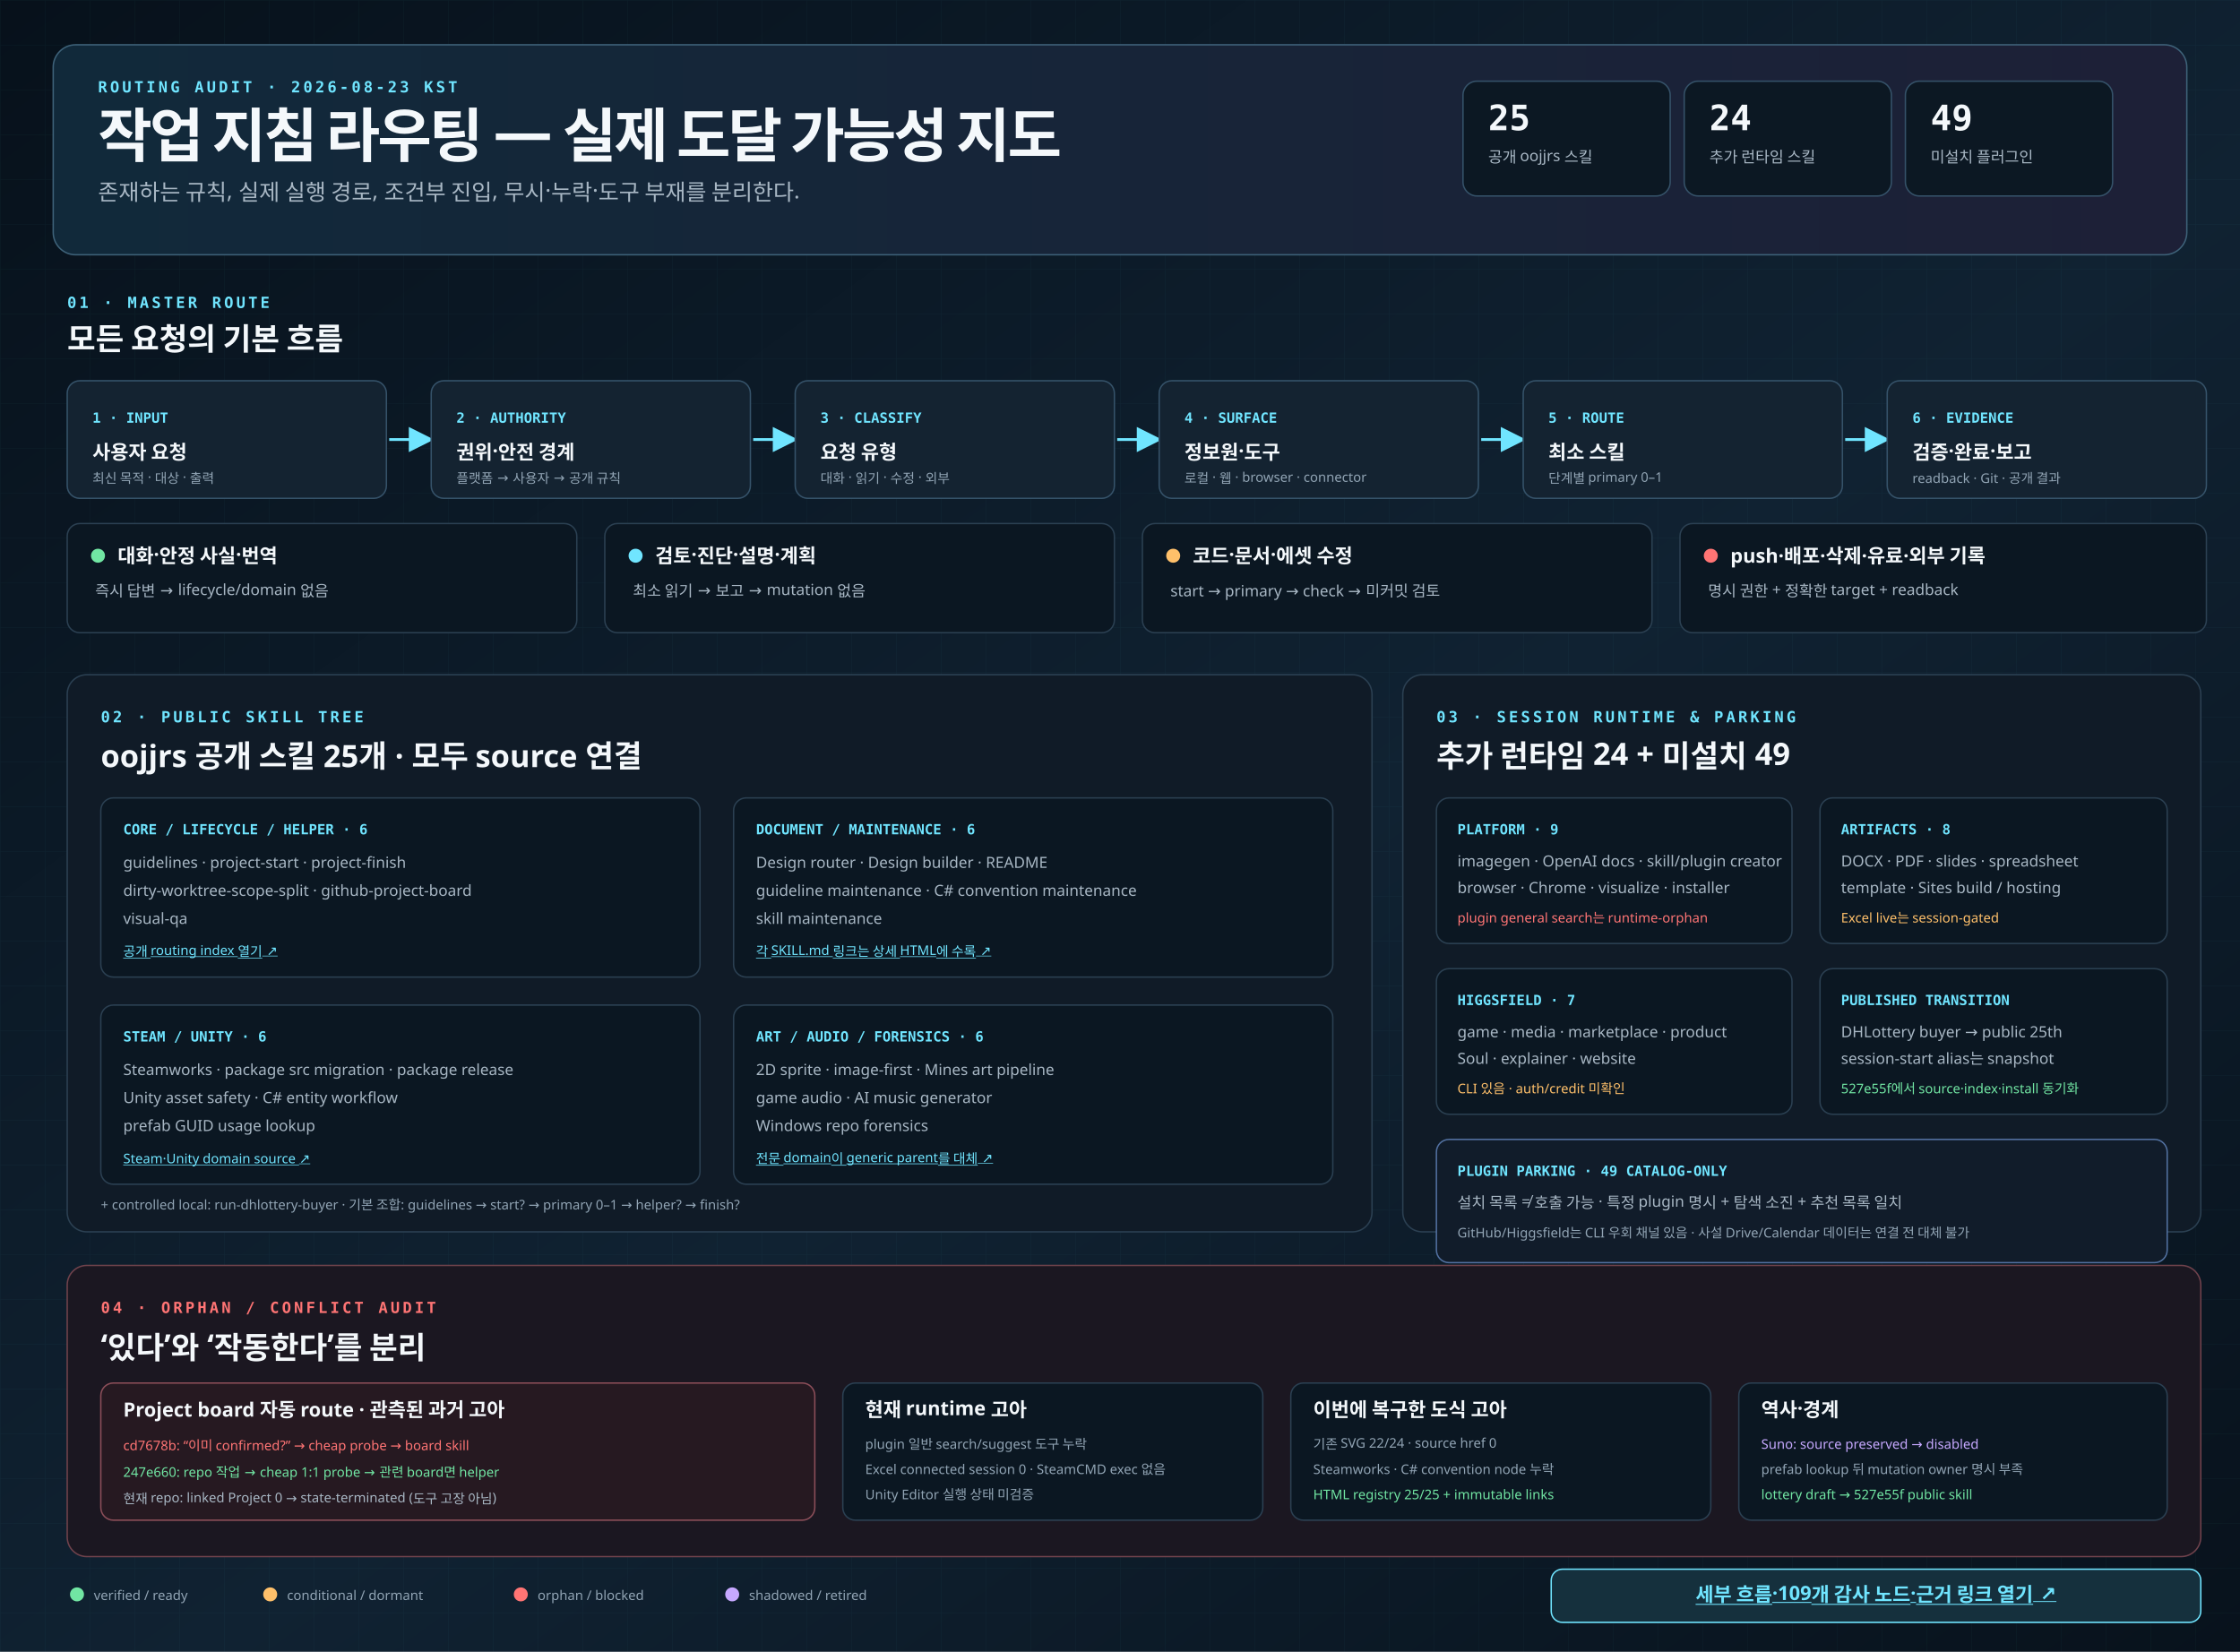
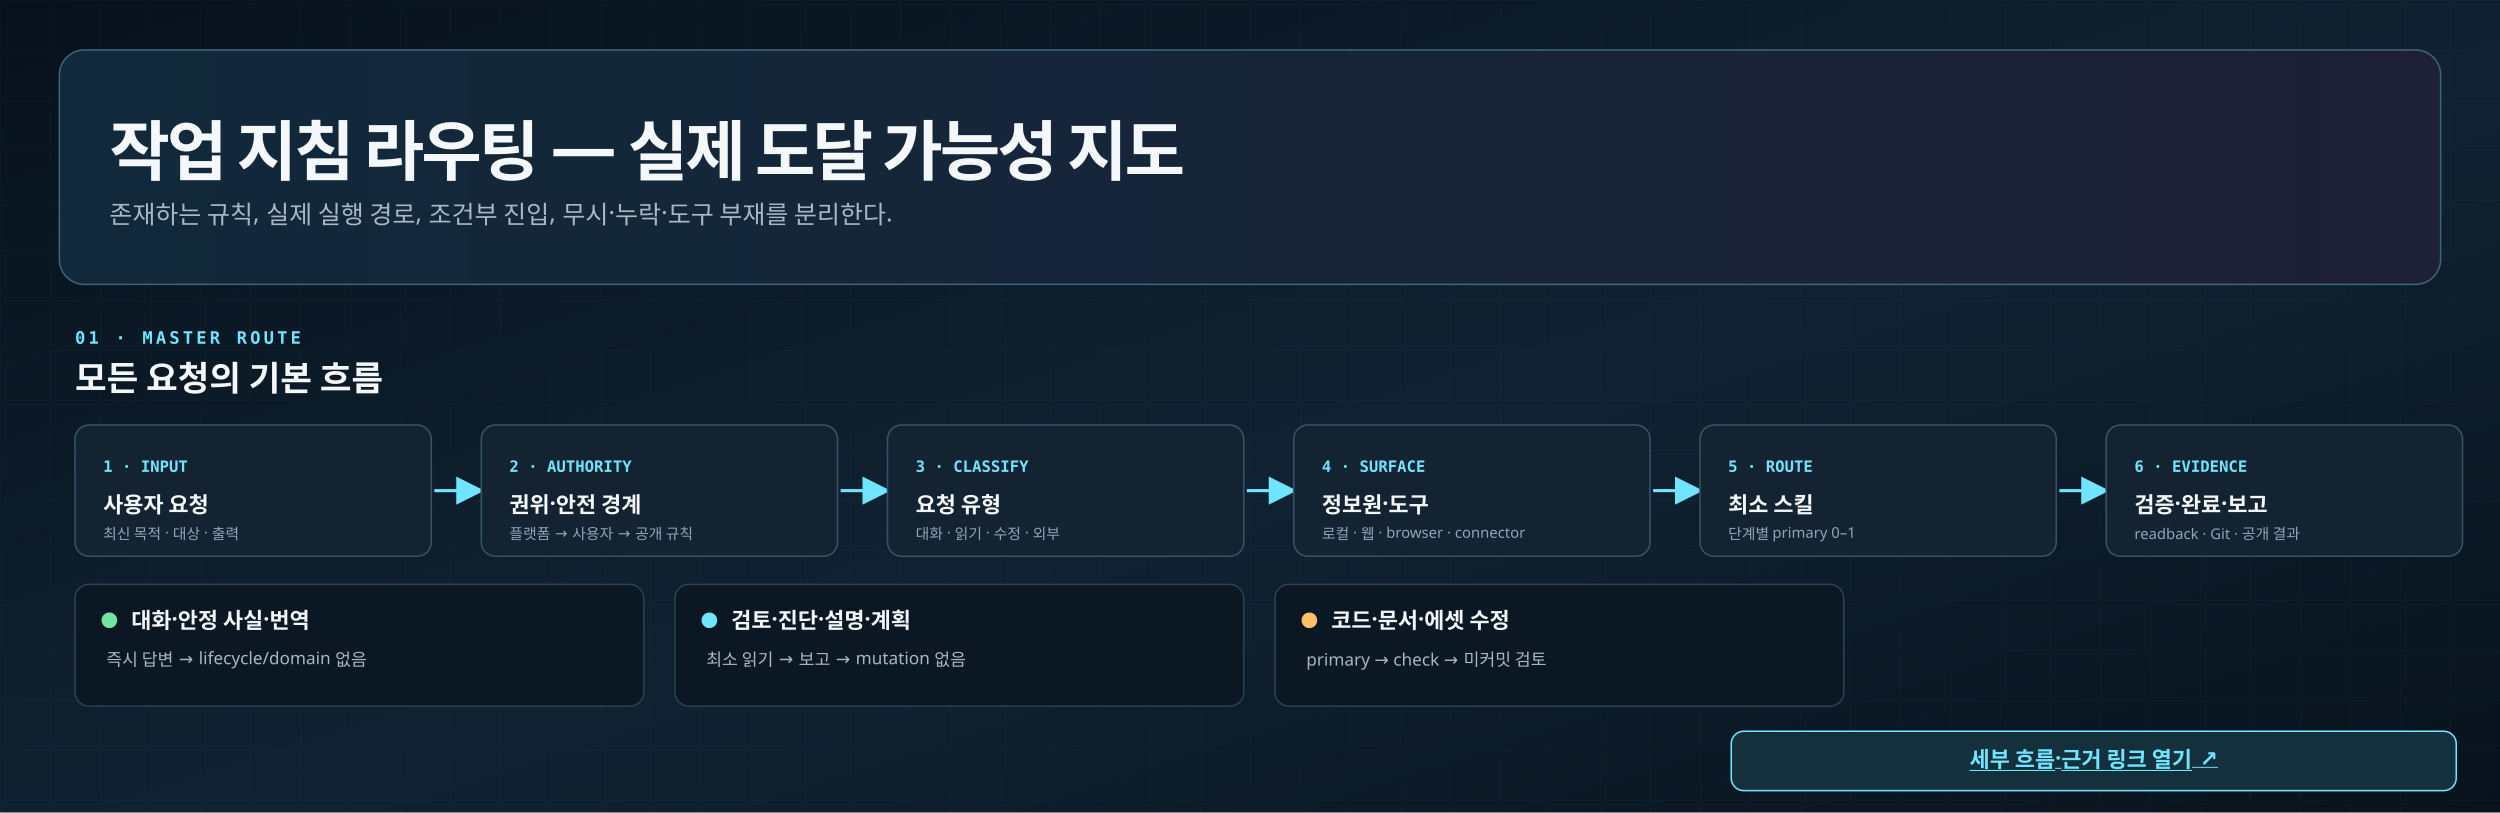
- <svg xmlns="http://www.w3.org/2000/svg" width="1600" height="1180" viewBox="0 0 1600 1180" role="img" aria-labelledby="title desc">
+ <svg xmlns="http://www.w3.org/2000/svg" width="1600" height="520" viewBox="0 0 1600 520" role="img" aria-labelledby="title desc">
  <defs>
    <linearGradient id="bg" x1="0" y1="0" x2="1" y2="1">
      <stop offset="0" stop-color="#07111b" />
      <stop offset="0.55" stop-color="#102232" />
      <stop offset="1" stop-color="#08121c" />
    </linearGradient>
    <linearGradient id="hero" x1="0" y1="0" x2="1" y2="0">
      <stop offset="0" stop-color="#11293a" />
      <stop offset="1" stop-color="#1d2037" />
    </linearGradient>
    <pattern id="grid" width="32" height="32" patternUnits="userSpaceOnUse">
      <path d="M32 0H0V32" fill="none" stroke="#70e5ff" stroke-opacity=".035" />
    </pattern>
    <marker id="arrow" markerWidth="9" markerHeight="9" refX="7" refY="4.5" orient="auto">
      <path d="M0 0L9 4.5L0 9Z" fill="#70e5ff" />
    </marker>
    <style>
      .title{fill:#f4f8fb;font:800 42px 'Segoe UI','Malgun Gothic',sans-serif;letter-spacing:-1.8px}.sub{fill:#a8b7c4;font:500 16px 'Segoe UI','Malgun Gothic',sans-serif}.kicker{fill:#70e5ff;font:800 11px Consolas,monospace;letter-spacing:2px}.section{fill:#f4f8fb;font:800 22px 'Segoe UI','Malgun Gothic',sans-serif}.label{fill:#f4f8fb;font:750 14px 'Segoe UI','Malgun Gothic',sans-serif}.small{fill:#a8b7c4;font:500 11px 'Segoe UI','Malgun Gothic',sans-serif}.tiny{fill:#91a4b4;font:500 9.5px 'Segoe UI','Malgun Gothic',sans-serif}.mono{fill:#70e5ff;font:800 10px Consolas,monospace}.count{fill:#f4f8fb;font:900 25px Consolas,monospace}.panel{fill:#101b27;stroke:#2b4052;stroke-width:1}.panel2{fill:#0b1722;stroke:#2b4052;stroke-width:1}.node{fill:#142331;stroke:#355269;stroke-width:1}.link{fill:#70e5ff;text-decoration:underline}.green{fill:#71e6a3}.amber{fill:#ffc06a}.red{fill:#ff7474}.purple{fill:#c6a8ff}.muted{fill:#a8b7c4}.pill{fill:#0c1823;stroke:#355269}.run{fill:none;stroke:#70e5ff;stroke-width:2;marker-end:url(#arrow)}.conditional{fill:none;stroke:#ffc06a;stroke-width:2;stroke-dasharray:6 5;marker-end:url(#arrow)}
    </style>
  </defs>
-   <rect width="1600" height="1180" fill="url(#bg)" />
-   <rect width="1600" height="1180" fill="url(#grid)" />
+   <rect width="1600" height="520" fill="url(#bg)" />
+   <rect width="1600" height="520" fill="url(#grid)" />
  <rect x="38" y="32" width="1524" height="150" rx="16" fill="url(#hero)" stroke="#3e6279" />
-   <text x="70" y="66" class="kicker">ROUTING AUDIT · 2026-08-23 KST</text>
  <text x="70" y="112" class="title">작업 지침 라우팅 — 실제 도달 가능성 지도</text>
  <text x="70" y="143" class="sub">존재하는 규칙, 실제 실행 경로, 조건부 진입, 무시·누락·도구 부재를 분리한다.</text>
-   <g transform="translate(1045 58)">
-     <rect width="148" height="82" rx="10" class="pill" />
-     <text x="18" y="35" class="count">25</text>
-     <text x="18" y="58" class="small">공개 oojjrs 스킬</text>
-     <rect x="158" width="148" height="82" rx="10" class="pill" />
-     <text x="176" y="35" class="count">24</text>
-     <text x="176" y="58" class="small">추가 런타임 스킬</text>
-     <rect x="316" width="148" height="82" rx="10" class="pill" />
-     <text x="334" y="35" class="count">49</text>
-     <text x="334" y="58" class="small">미설치 플러그인</text>
-   </g>
  <text x="48" y="220" class="kicker">01 · MASTER ROUTE</text>
  <text x="48" y="250" class="section">모든 요청의 기본 흐름</text>
  <g transform="translate(48 272)">
    <g>
      <rect width="228" height="84" rx="9" class="node" />
      <text x="18" y="30" class="mono">1 · INPUT</text>
      <text x="18" y="56" class="label">사용자 요청</text>
      <text x="18" y="73" class="tiny">최신 목적 · 대상 · 출력</text>
    </g>
    <path d="M230 42H258" class="run" />
    <g transform="translate(260)">
      <rect width="228" height="84" rx="9" class="node" />
      <text x="18" y="30" class="mono">2 · AUTHORITY</text>
      <text x="18" y="56" class="label">권위·안전 경계</text>
      <text x="18" y="73" class="tiny">플랫폼 → 사용자 → 공개 규칙</text>
    </g>
    <path d="M490 42H518" class="run" />
    <g transform="translate(520)">
      <rect width="228" height="84" rx="9" class="node" />
      <text x="18" y="30" class="mono">3 · CLASSIFY</text>
      <text x="18" y="56" class="label">요청 유형</text>
      <text x="18" y="73" class="tiny">대화 · 읽기 · 수정 · 외부</text>
    </g>
    <path d="M750 42H778" class="run" />
    <g transform="translate(780)">
      <rect width="228" height="84" rx="9" class="node" />
      <text x="18" y="30" class="mono">4 · SURFACE</text>
      <text x="18" y="56" class="label">정보원·도구</text>
      <text x="18" y="73" class="tiny">로컬 · 웹 · browser · connector</text>
    </g>
    <path d="M1010 42H1038" class="run" />
    <g transform="translate(1040)">
      <rect width="228" height="84" rx="9" class="node" />
      <text x="18" y="30" class="mono">5 · ROUTE</text>
      <text x="18" y="56" class="label">최소 스킬</text>
      <text x="18" y="73" class="tiny">단계별 primary 0–1</text>
    </g>
    <path d="M1270 42H1298" class="run" />
    <g transform="translate(1300)">
      <rect width="228" height="84" rx="9" class="node" />
      <text x="18" y="30" class="mono">6 · EVIDENCE</text>
      <text x="18" y="56" class="label">검증·완료·보고</text>
      <text x="18" y="73" class="tiny">readback · Git · 공개 결과</text>
    </g>
  </g>
  <g transform="translate(48 374)">
    <rect width="364" height="78" rx="9" class="panel2" />
    <circle cx="22" cy="23" r="5" fill="#71e6a3" />
    <text x="36" y="28" class="label">대화·안정 사실·번역</text>
    <text x="20" y="52" class="small">즉시 답변 → lifecycle/domain 없음</text>
    <rect x="384" width="364" height="78" rx="9" class="panel2" />
    <circle cx="406" cy="23" r="5" fill="#70e5ff" />
    <text x="420" y="28" class="label">검토·진단·설명·계획</text>
    <text x="404" y="52" class="small">최소 읽기 → 보고 → mutation 없음</text>
    <rect x="768" width="364" height="78" rx="9" class="panel2" />
    <circle cx="790" cy="23" r="5" fill="#ffc06a" />
    <text x="804" y="28" class="label">코드·문서·에셋 수정</text>
-     <text x="788" y="52" class="small">start → primary → check → 미커밋 검토</text>
-     <rect x="1152" width="376" height="78" rx="9" class="panel2" />
-     <circle cx="1174" cy="23" r="5" fill="#ff7474" />
-     <text x="1188" y="28" class="label">push·배포·삭제·유료·외부 기록</text>
-     <text x="1172" y="52" class="small">명시 권한 + 정확한 target + readback</text>
+     <text x="788" y="52" class="small">primary → check → 미커밋 검토</text>
  </g>
-   <g transform="translate(48 482)">
-     <rect width="932" height="398" rx="14" class="panel" />
-     <text x="24" y="34" class="kicker">02 · PUBLIC SKILL TREE</text>
-     <text x="24" y="66" class="section">oojjrs 공개 스킬 25개 · 모두 source 연결</text>
-     <g transform="translate(24 88)">
-       <a href="https://oojjrs.github.io/codex/skills/" target="_blank" rel="noopener noreferrer">
-         <rect width="428" height="128" rx="9" class="panel2" />
-         <text x="16" y="26" class="mono">CORE / LIFECYCLE / HELPER · 6</text>
-         <text x="16" y="50" class="small">guidelines · project-start · project-finish</text>
-         <text x="16" y="70" class="small">dirty-worktree-scope-split · github-project-board</text>
-         <text x="16" y="90" class="small">visual-qa</text>
-         <text x="16" y="113" class="tiny link">공개 routing index 열기 ↗</text>
-       </a>
-       <a href="https://oojjrs.github.io/codex/skills/" target="_blank" rel="noopener noreferrer" transform="translate(452)">
-         <rect width="428" height="128" rx="9" class="panel2" />
-         <text x="16" y="26" class="mono">DOCUMENT / MAINTENANCE · 6</text>
-         <text x="16" y="50" class="small">Design router · Design builder · README</text>
-         <text x="16" y="70" class="small">guideline maintenance · C# convention maintenance</text>
-         <text x="16" y="90" class="small">skill maintenance</text>
-         <text x="16" y="113" class="tiny link">각 SKILL.md 링크는 상세 HTML에 수록 ↗</text>
-       </a>
-       <a href="https://oojjrs.github.io/codex/skills/" target="_blank" rel="noopener noreferrer" transform="translate(0 148)">
-         <rect width="428" height="128" rx="9" class="panel2" />
-         <text x="16" y="26" class="mono">STEAM / UNITY · 6</text>
-         <text x="16" y="50" class="small">Steamworks · package src migration · package release</text>
-         <text x="16" y="70" class="small">Unity asset safety · C# entity workflow</text>
-         <text x="16" y="90" class="small">prefab GUID usage lookup</text>
-         <text x="16" y="113" class="tiny link">Steam·Unity domain source ↗</text>
-       </a>
-       <a href="https://oojjrs.github.io/codex/skills/" target="_blank" rel="noopener noreferrer" transform="translate(452 148)">
-         <rect width="428" height="128" rx="9" class="panel2" />
-         <text x="16" y="26" class="mono">ART / AUDIO / FORENSICS · 6</text>
-         <text x="16" y="50" class="small">2D sprite · image-first · Mines art pipeline</text>
-         <text x="16" y="70" class="small">game audio · AI music generator</text>
-         <text x="16" y="90" class="small">Windows repo forensics</text>
-         <text x="16" y="113" class="tiny link">전문 domain이 generic parent를 대체 ↗</text>
-       </a>
-     </g>
-     <text x="24" y="382" class="tiny">+ controlled local: run-dhlottery-buyer · 기본 조합: guidelines → start? → primary 0–1 → helper? → finish?</text>
-     <rect x="954" width="570" height="398" rx="14" class="panel" />
-     <text x="978" y="34" class="kicker">03 · SESSION RUNTIME &amp; PARKING</text>
-     <text x="978" y="66" class="section">추가 런타임 24 + 미설치 49</text>
-     <g transform="translate(978 88)">
-       <rect width="254" height="104" rx="9" class="panel2" />
-       <text x="15" y="26" class="mono">PLATFORM · 9</text>
-       <text x="15" y="49" class="small">imagegen · OpenAI docs · skill/plugin creator</text>
-       <text x="15" y="68" class="small">browser · Chrome · visualize · installer</text>
-       <text x="15" y="89" class="tiny red">plugin general search는 runtime-orphan</text>
-       <rect x="274" width="248" height="104" rx="9" class="panel2" />
-       <text x="289" y="26" class="mono">ARTIFACTS · 8</text>
-       <text x="289" y="49" class="small">DOCX · PDF · slides · spreadsheet</text>
-       <text x="289" y="68" class="small">template · Sites build / hosting</text>
-       <text x="289" y="89" class="tiny amber">Excel live는 session-gated</text>
-       <rect y="122" width="254" height="104" rx="9" class="panel2" />
-       <text x="15" y="148" class="mono">HIGGSFIELD · 7</text>
-       <text x="15" y="171" class="small">game · media · marketplace · product</text>
-       <text x="15" y="190" class="small">Soul · explainer · website</text>
-       <text x="15" y="211" class="tiny amber">CLI 있음 · auth/credit 미확인</text>
-       <rect x="274" y="122" width="248" height="104" rx="9" class="panel2" />
-       <text x="289" y="148" class="mono">PUBLISHED TRANSITION</text>
-       <text x="289" y="171" class="small">DHLottery buyer → public 25th</text>
-       <text x="289" y="190" class="small">session-start alias는 snapshot</text>
-       <text x="289" y="211" class="tiny green">527e55f에서 source·index·install 동기화</text>
-       <rect y="244" width="522" height="88" rx="9" fill="#111c2a" stroke="#5271a1" />
-       <text x="15" y="270" class="mono">PLUGIN PARKING · 49 CATALOG-ONLY</text>
-       <text x="15" y="293" class="small">설치 목록 ≠ 호출 가능 · 특정 plugin 명시 + 탐색 소진 + 추천 목록 일치</text>
-       <text x="15" y="314" class="tiny">GitHub/Higgsfield는 CLI 우회 채널 있음 · 사설 Drive/Calendar 데이터는 연결 전 대체 불가</text>
-     </g>
-   </g>
-   <g transform="translate(48 904)">
-     <rect width="1524" height="208" rx="14" fill="#1b1721" stroke="#70424c" />
-     <text x="24" y="34" class="kicker red">04 · ORPHAN / CONFLICT AUDIT</text>
-     <text x="24" y="65" class="section">‘있다’와 ‘작동한다’를 분리</text>
-     <g transform="translate(24 84)">
-       <rect width="510" height="98" rx="9" fill="#261921" stroke="#8c4e59" />
-       <text x="16" y="24" class="label">Project board 자동 route · 관측된 과거 고아</text>
-       <text x="16" y="48" class="tiny red">cd7678b: “이미 confirmed?” → cheap probe → board skill</text>
-       <text x="16" y="67" class="tiny green">247e660: repo 작업 → cheap 1:1 probe → 관련 board면 helper</text>
-       <text x="16" y="86" class="tiny muted">현재 repo: linked Project 0 → state-terminated (도구 고장 아님)</text>
-       <rect x="530" width="300" height="98" rx="9" class="panel2" />
-       <text x="546" y="24" class="label">현재 runtime 고아</text>
-       <text x="546" y="47" class="tiny">plugin 일반 search/suggest 도구 누락</text>
-       <text x="546" y="65" class="tiny">Excel connected session 0 · SteamCMD exec 없음</text>
-       <text x="546" y="83" class="tiny">Unity Editor 실행 상태 미검증</text>
-       <rect x="850" width="300" height="98" rx="9" class="panel2" />
-       <text x="866" y="24" class="label">이번에 복구한 도식 고아</text>
-       <text x="866" y="47" class="tiny">기존 SVG 22/24 · source href 0</text>
-       <text x="866" y="65" class="tiny">Steamworks · C# convention node 누락</text>
-       <text x="866" y="83" class="tiny green">HTML registry 25/25 + immutable links</text>
-       <rect x="1170" width="306" height="98" rx="9" class="panel2" />
-       <text x="1186" y="24" class="label">역사·경계</text>
-       <text x="1186" y="47" class="tiny purple">Suno: source preserved → disabled</text>
-       <text x="1186" y="65" class="tiny">prefab lookup 뒤 mutation owner 명시 부족</text>
-       <text x="1186" y="83" class="tiny green">lottery draft → 527e55f public skill</text>
-     </g>
-   </g>
-   <g transform="translate(48 1132)">
-     <circle cx="7" cy="7" r="5" fill="#71e6a3" />
-     <text x="19" y="11" class="tiny">verified / ready</text>
-     <circle cx="145" cy="7" r="5" fill="#ffc06a" />
-     <text x="157" y="11" class="tiny">conditional / dormant</text>
-     <circle cx="324" cy="7" r="5" fill="#ff7474" />
-     <text x="336" y="11" class="tiny">orphan / blocked</text>
-     <circle cx="475" cy="7" r="5" fill="#c6a8ff" />
-     <text x="487" y="11" class="tiny">shadowed / retired</text>
+   <g transform="translate(48 479)">
    <a href="https://oojjrs.github.io/codex/skill-routing-diagram/" target="_blank" rel="noopener noreferrer">
      <rect x="1060" y="-11" width="464" height="38" rx="8" fill="#15303d" stroke="#70e5ff" />
-       <text x="1292" y="12" class="label link" text-anchor="middle">세부 흐름·109개 감사 노드·근거 링크 열기 ↗</text>
+       <text x="1292" y="12" class="label link" text-anchor="middle">세부 흐름·근거 링크 열기 ↗</text>
    </a>
  </g>
</svg>
